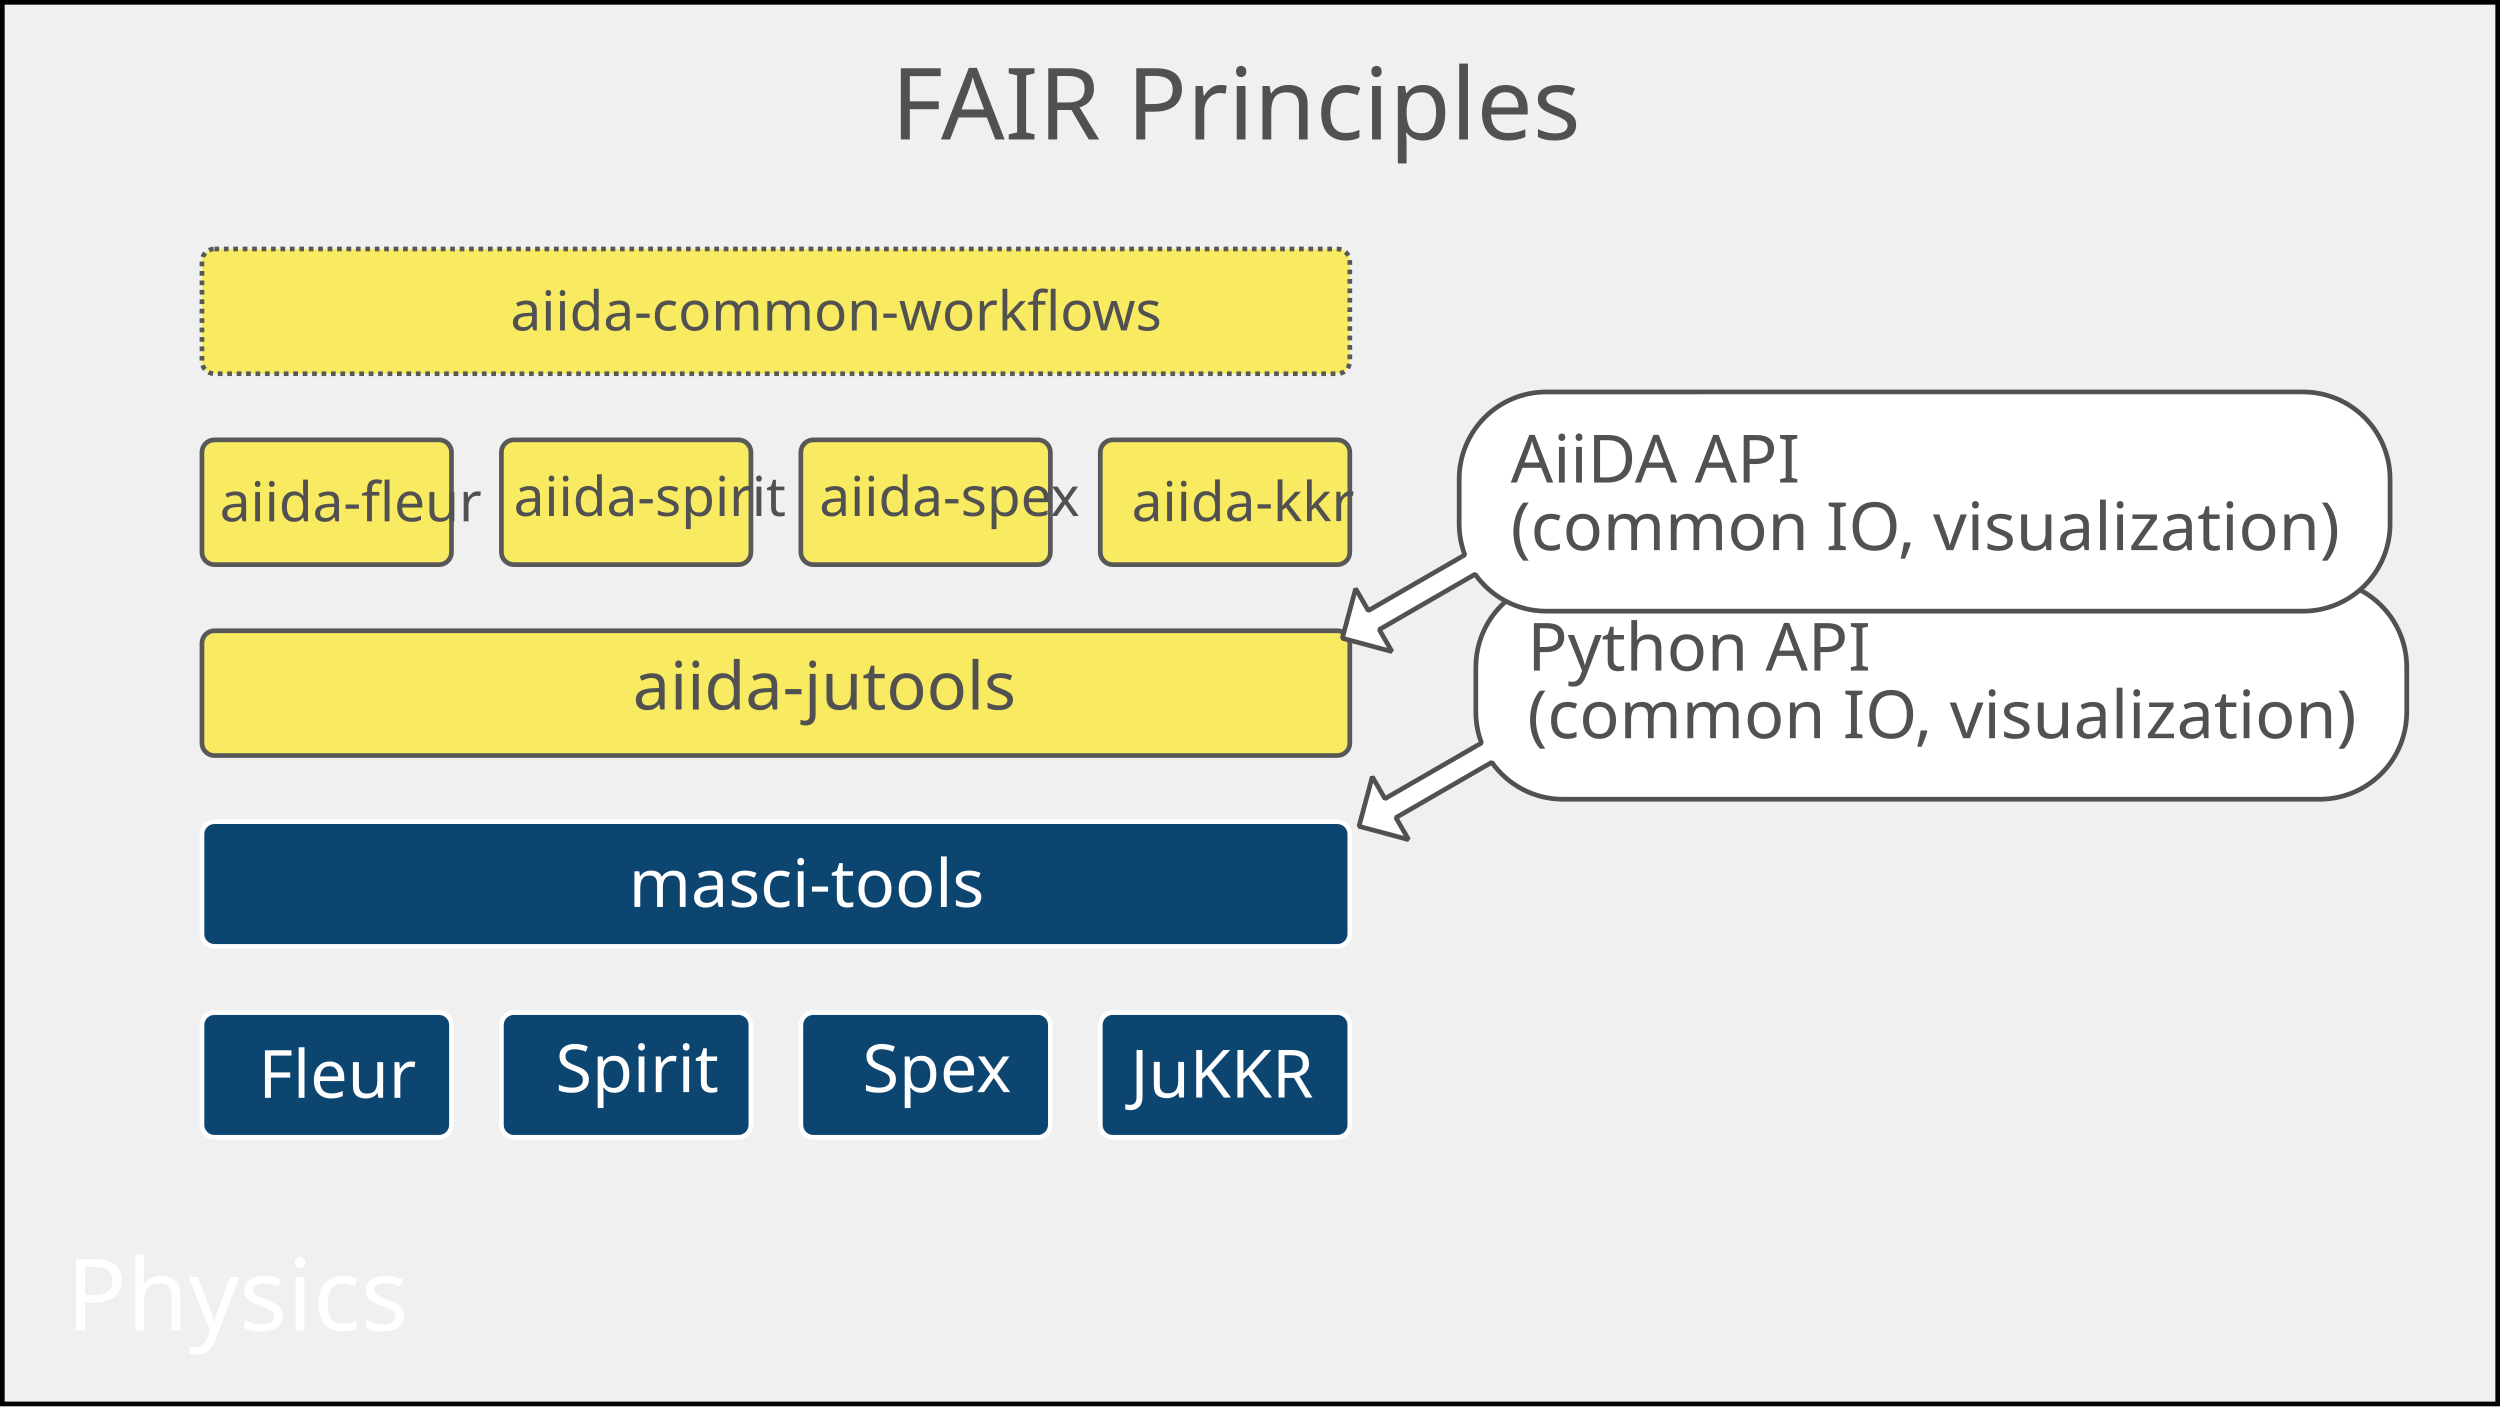
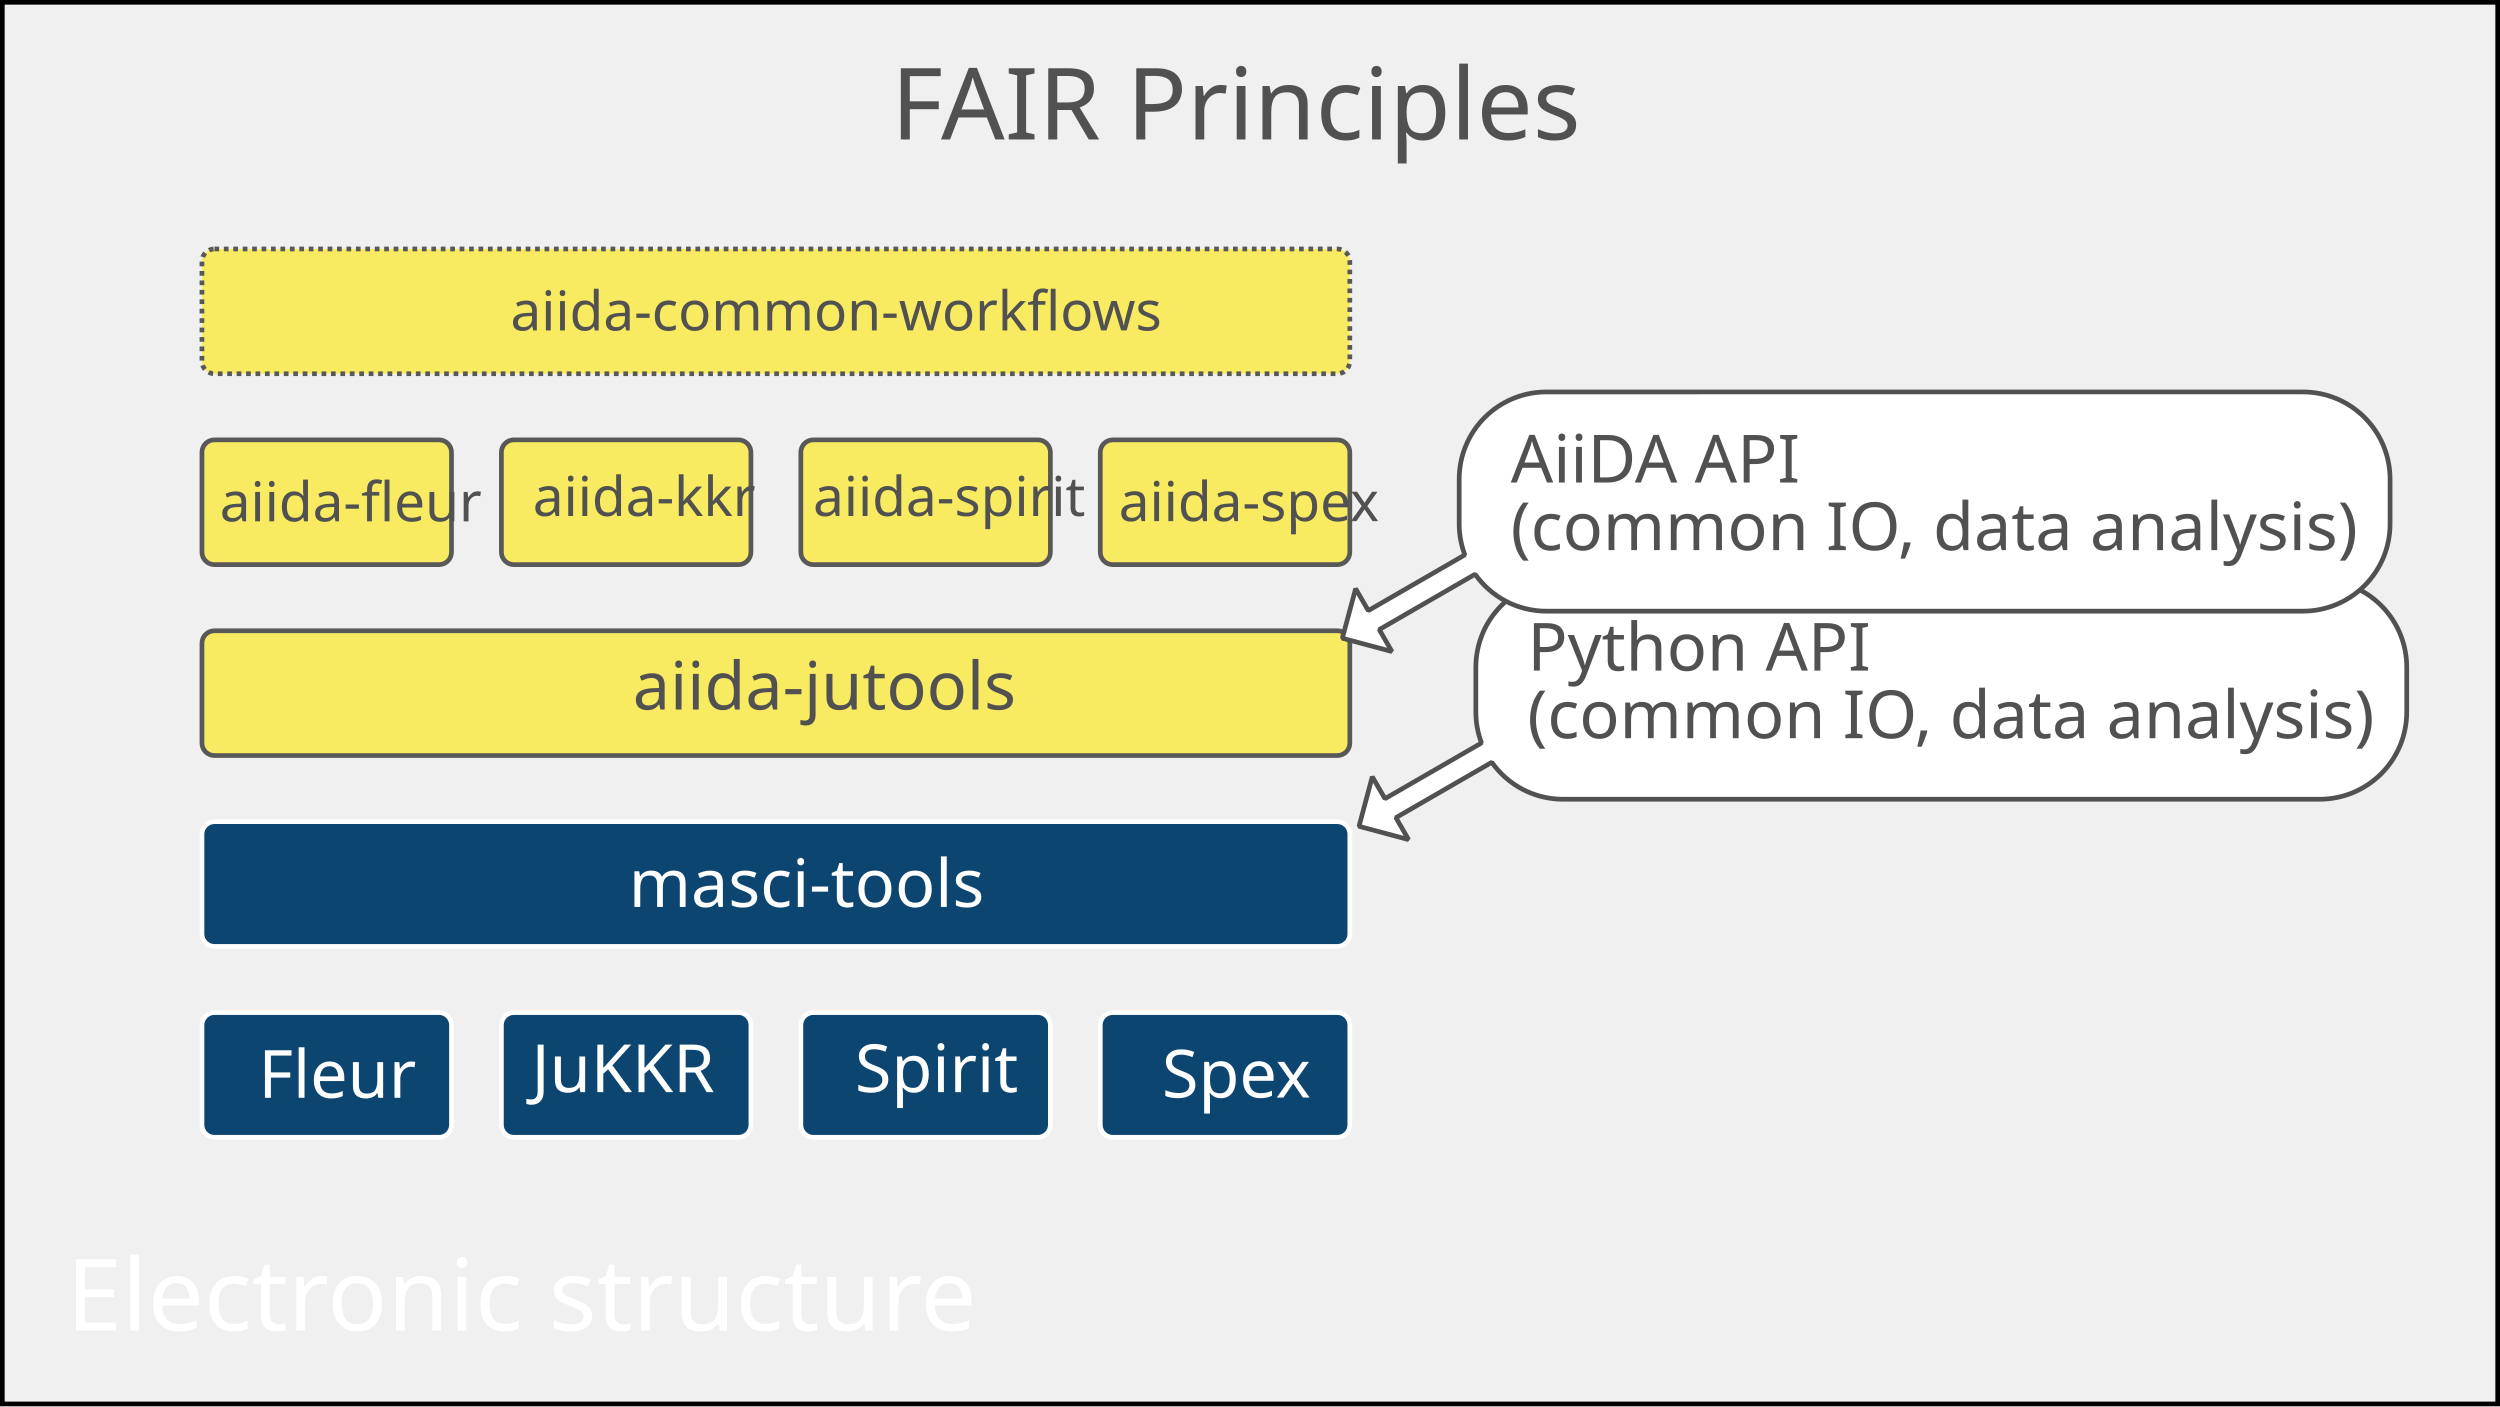
<svg xmlns="http://www.w3.org/2000/svg" xmlns:xlink="http://www.w3.org/1999/xlink" width="530.152mm" height="298.211mm" viewBox="0 0 530.152 298.211" version="1.1" id="svg1180">
  <defs id="defs1177">
    <marker style="overflow:visible;" id="Arrow2Lend" refX="0.0" refY="0.0" orient="auto">
      <path transform="scale(1.1) rotate(180) translate(1,0)" d="M 8.719,4.034 L -2.207,0.016 L 8.719,-4.002 C 6.973,-1.63 6.983,1.616 8.719,4.034 z " style="fill-rule:evenodd;fill:context-stroke;stroke-width:0.625;stroke-linejoin:round;" id="path16221" />
    </marker>
    <linearGradient id="linearGradient1898">
      <stop style="stop-color:#b9d25f;stop-opacity:0.615" offset="0" id="stop1894" />
      <stop style="stop-color:#b9d25f;stop-opacity:0.339" offset="0.483" id="stop2730" />
      <stop style="stop-color:#b9d25f;stop-opacity:0.063" offset="1" id="stop1896" />
    </linearGradient>
    <linearGradient id="linearGradient74751">
      <stop style="stop-color:#faeb5a;stop-opacity:1;" offset="0" id="stop74747" />
      <stop style="stop-color:#faeb5a;stop-opacity:1" offset="0.357" id="stop76157" />
      <stop style="stop-color:#eb5f73;stop-opacity:0.671" offset="1" id="stop74749" />
    </linearGradient>
    <linearGradient id="linearGradient45415">
      <stop style="stop-color:#515151;stop-opacity:1" offset="0" id="stop45409" />
      <stop style="stop-color:#515151;stop-opacity:0.996;" offset="0.513" id="stop72445" />
      <stop style="stop-color:#515151;stop-opacity:0.657" offset="0.708" id="stop45411" />
      <stop style="stop-color:#ffffff;stop-opacity:0;" offset="1" id="stop45413" />
    </linearGradient>
    <linearGradient id="linearGradient45215">
      <stop style="stop-color:#faeb5a;stop-opacity:1" offset="0" id="stop45209" />
      <stop style="stop-color:#faeb5a;stop-opacity:1" offset="0.383" id="stop73279" />
      <stop style="stop-color:#eb5f73;stop-opacity:0.647" offset="0.766" id="stop45211" />
      <stop style="stop-color:#eb5f73;stop-opacity:0.004" offset="1" id="stop45213" />
    </linearGradient>
    <linearGradient id="linearGradient42354">
      <stop style="stop-color:#ffffff;stop-opacity:1;" offset="0" id="stop42350" />
      <stop style="stop-color:#ffffff;stop-opacity:0.663" offset="0.9" id="stop42580" />
      <stop style="stop-color:#ffffff;stop-opacity:0;" offset="1" id="stop42352" />
    </linearGradient>
    <linearGradient id="linearGradient39357-2">
      <stop style="stop-color:#023d6b;stop-opacity:1;" offset="0" id="stop39353" />
      <stop style="stop-color:#eb5f73;stop-opacity:0.657" offset="0.7" id="stop41100" />
      <stop style="stop-color:#eb5f73;stop-opacity:0.004" offset="1" id="stop39355" />
    </linearGradient>
    <meshgradient id="meshgradient5472" gradientUnits="userSpaceOnUse" x="-74.083" y="10.583" gradientTransform="matrix(1.408451,0,0,1.306245,-17.36562,-19.11609)">
      <meshrow id="meshrow6854">
        <meshpatch id="meshpatch6856">
          <stop path="c 62.618,0  125.236,0  187.854,0" style="stop-color:#faeb5a;stop-opacity:1" id="stop6858" />
          <stop path="c 0,37.924  0,75.847  0,113.771" style="stop-color:#faeb5a;stop-opacity:1" id="stop6860" />
          <stop path="c -62.618,0  -125.236,0  -187.854,0" style="stop-color:#faeb5a;stop-opacity:1" id="stop6862" />
          <stop path="c 0,-37.924  0,-75.847  0,-113.771" style="stop-color:#adbde3;stop-opacity:1" id="stop6864" />
        </meshpatch>
        <meshpatch id="meshpatch6866">
          <stop path="c 62.618,0  125.236,0  187.854,0" id="stop6868" />
          <stop path="c 0,37.924  0,75.847  0,113.771" style="stop-color:#faeb5a;stop-opacity:1" id="stop6870" />
          <stop path="c -62.618,0  -125.236,0  -187.854,0" style="stop-color:#eb5f73;stop-opacity:1" id="stop6872" />
        </meshpatch>
      </meshrow>
      <meshrow id="meshrow6874">
        <meshpatch id="meshpatch6876">
          <stop path="c 0,37.924  0,75.847  0,113.771" id="stop6878" />
          <stop path="c -62.618,0  -125.236,0  -187.854,0" style="stop-color:#adbde3;stop-opacity:1" id="stop6880" />
          <stop path="c 0,-37.924  0,-75.847  0,-113.771" style="stop-color:#023d6b;stop-opacity:1" id="stop6882" />
        </meshpatch>
        <meshpatch id="meshpatch6884">
          <stop path="c 0,37.924  0,75.847  0,113.771" id="stop6886" />
          <stop path="c -62.618,0  -125.236,0  -187.854,0" style="stop-color:#eb5f73;stop-opacity:1" id="stop6888" />
        </meshpatch>
      </meshrow>
    </meshgradient>
    <linearGradient xlink:href="#linearGradient39357-2" id="linearGradient39359" x1="64.966" y1="164.042" x2="172.885" y2="164.042" gradientUnits="userSpaceOnUse" gradientTransform="matrix(1.258621,0,0,1,20.52803,20.2901)" />
    <linearGradient xlink:href="#linearGradient42354" id="linearGradient42356" x1="-79.875" y1="161.396" x2="238.125" y2="161.396" gradientUnits="userSpaceOnUse" gradientTransform="translate(0,20.29011)" />
    <linearGradient xlink:href="#linearGradient45215" id="linearGradient44129" gradientUnits="userSpaceOnUse" gradientTransform="matrix(1.258621,0,0,1,20.52801,-18.38416)" x1="64.966" y1="164.042" x2="172.885" y2="164.042" />
    <linearGradient xlink:href="#linearGradient45415" id="linearGradient44131" gradientUnits="userSpaceOnUse" x1="100.542" y1="161.396" x2="238.511" y2="161.396" gradientTransform="translate(-1.6618259e-5,-18.38416)" />
    <linearGradient xlink:href="#linearGradient74751" id="linearGradient74753" x1="132.292" y1="87.312" x2="206.375" y2="87.312" gradientUnits="userSpaceOnUse" gradientTransform="translate(0,13.41064)" />
    <linearGradient xlink:href="#linearGradient1898" id="linearGradient1900" x1="168.833" y1="124.354" x2="243.917" y2="124.354" gradientUnits="userSpaceOnUse" gradientTransform="matrix(3.779528,0,0,3.946114,461.8621,62.40698)" />
  </defs>
  <g id="layer1" style="display:inline" transform="translate(122.201,5.784331)">
    <rect style="opacity:1;fill:url(#meshgradient5472);fill-opacity:1;stroke:#000000;stroke-width:0.985;stroke-linejoin:miter;stroke-miterlimit:4;stroke-dasharray:none;stroke-dashoffset:0" id="rect5328" width="529.167" height="297.225" x="-121.708" y="-5.292" />
  </g>
  <g id="layer3" style="display:none">
    <path id="rect1194" style="display:inline;opacity:0.95;fill:url(#linearGradient1900);fill-opacity:1;stroke:#515151;stroke-width:3.78;stroke-linecap:round;stroke-linejoin:bevel;stroke-miterlimit:4;stroke-dasharray:none;stroke-opacity:0.67" d="m 1112.303,333.867 c -5.784,0 -10.441,4.655 -10.441,10.439 v 134.128 c 0,5.425 -3.502,9.341 -10.09,9.341 H 507.353 c -3.574,0 -6.851,2.033 -6.851,6.086 v 122.245 c 0,4.366 1.726,5.73 5.623,5.73 h 583.376 c 8.03,0 12.36,5.023 12.36,12.089 V 761.938 c 0,5.784 4.657,10.441 10.441,10.441 h 259.119 c 5.784,0 10.439,-4.657 10.439,-10.441 V 344.307 c 0,-5.784 -4.655,-10.439 -10.439,-10.439 z" transform="scale(0.2645833)" />
  </g>
  <g id="layer14" style="display:none">
    <path id="rect15806" style="display:inline;fill:#ffffff;fill-opacity:1;stroke:#515151;stroke-width:1;stroke-linecap:round;stroke-linejoin:bevel;stroke-miterlimit:4;stroke-dasharray:none;stroke-opacity:1" d="m 552.703,-75.901 c -10.26,0 -18.52,8.26 -18.52,18.52 v 9.451 c 0,3.906 1.199,7.52 3.248,10.501 l -10.507,10.507 -3.801,-3.801 v 10.887 5.16e-4 h 10.887 l -3.801,-3.801 10.32,-10.32 c 3.251,2.832 7.503,4.548 12.173,4.548 h 160.366 c 10.26,0 18.52,-8.26 18.52,-18.52 v -9.451 c 0,-10.26 -8.26,-18.52 -18.52,-18.52 z" />
    <rect style="display:inline;fill:#ffffff;fill-opacity:1;stroke:#515151;stroke-width:1;stroke-linecap:round;stroke-linejoin:bevel;stroke-miterlimit:4;stroke-dasharray:none;stroke-opacity:1" id="rect15806-9" width="197.406" height="46.491" x="548.766" y="4.654" ry="18.52" rx="18.52" />
    <path id="path16681" style="display:inline;fill:#ffffff;stroke:#515151;stroke-width:0.265px;stroke-linecap:butt;stroke-linejoin:miter;stroke-opacity:1" d="m 583.989,83.586 v 10.199 h -37.8 l 0.065,4.891 -0.065,4.891 h 37.8 v 10.198 l 15.09,-15.089 z" />
    <path style="display:inline;fill:#023d6b;stroke:none;stroke-width:0.265px;stroke-linecap:butt;stroke-linejoin:miter;stroke-opacity:1" d="m 542.48,53.605 h 35.905 v -5.376 l 7.698,7.698 h -43.603 z" id="path17240-9-2" />
    <path style="display:inline;fill:#023d6b;stroke:none;stroke-width:0.265px;stroke-linecap:butt;stroke-linejoin:miter;stroke-opacity:1" d="m 542.48,58.25 h 35.905 v 5.376 l 7.698,-7.698 h -43.603 z" id="path17645-1-7" />
    <path id="path17240-9-2-6" style="display:inline;fill:#ebebeb;stroke:#515151;stroke-width:0.265px;stroke-linecap:butt;stroke-linejoin:miter;stroke-opacity:1" d="m 579.028,66.637 v 5.376 H 543.124 l 5.3e-4,2.322 -5.3e-4,2.322 h 35.905 v 5.376 l 7.699,-7.698 z" />
    <text xml:space="preserve" style="font-style:normal;font-variant:normal;font-weight:normal;font-stretch:normal;font-size:14.111px;line-height:1;font-family:'Open Sans';-inkscape-font-specification:'Open Sans';letter-spacing:0px;word-spacing:0px;display:inline;fill:#515151;fill-opacity:1;stroke:none;stroke-width:0.265" x="556.954" y="-52.452" id="text24929-8">
      <tspan style="font-style:normal;font-variant:normal;font-weight:normal;font-stretch:normal;font-size:14.111px;font-family:CMSSBX10;-inkscape-font-specification:CMSSBX10;fill:#515151;stroke-width:0.265" x="556.954" y="-52.452" id="tspan24927-7">Thesis</tspan>
      <tspan style="font-style:normal;font-variant:normal;font-weight:normal;font-stretch:normal;font-size:14.111px;font-family:CMSSBX10;-inkscape-font-specification:CMSSBX10;fill:#515151;stroke-width:0.265" x="556.954" y="-38.123" id="tspan25429-9">contribution</tspan>
    </text>
  </g>
  <g id="layer4" style="display:inline">
    <rect style="display:inline;opacity:0.95;fill:#023d6b;fill-opacity:1;stroke:#ffffff;stroke-width:1;stroke-miterlimit:4;stroke-dasharray:none" id="rect15139-5-1" width="52.917" height="26.458" x="111.125" y="208.938" ry="2.646" transform="translate(122.201,5.784331)" />
-     <text xml:space="preserve" style="font-style:normal;font-variant:normal;font-weight:normal;font-stretch:normal;font-size:14.111px;line-height:1;font-family:'Open Sans';-inkscape-font-specification:'Open Sans';letter-spacing:0px;word-spacing:0px;display:inline;fill:#ffffff;fill-opacity:1;stroke:none;stroke-width:0.265" x="117.519" y="226.956" id="text17635-6-2" transform="translate(122.201,5.784331)">
-       <tspan id="tspan17633-2-7" style="font-style:normal;font-variant:normal;font-weight:normal;font-stretch:normal;font-size:14.111px;font-family:CMSS17;-inkscape-font-specification:CMSS17;fill:#ffffff;stroke-width:0.265" x="117.519" y="226.956">JuKKR</tspan>
+     <text xml:space="preserve" style="font-style:normal;font-variant:normal;font-weight:normal;font-stretch:normal;font-size:14.111px;line-height:1;font-family:'Open Sans';-inkscape-font-specification:'Open Sans';letter-spacing:0px;word-spacing:0px;display:inline;fill:#ffffff;fill-opacity:1;stroke:none;stroke-width:0.265" x="246.407" y="232.74" id="text17635-6-2">
+       <tspan id="tspan17633-2-7" style="font-style:normal;font-variant:normal;font-weight:normal;font-stretch:normal;font-size:14.111px;font-family:CMSS17;-inkscape-font-specification:CMSS17;fill:#ffffff;stroke-width:0.265" x="246.407" y="232.74">Spex</tspan>
    </text>
    <rect style="display:inline;opacity:0.95;fill:#023d6b;fill-opacity:1;stroke:#ffffff;stroke-width:1;stroke-miterlimit:4;stroke-dasharray:none" id="rect15139-5-1-2" width="52.917" height="26.458" x="47.625" y="208.938" ry="2.646" transform="translate(122.201,5.784331)" />
-     <text xml:space="preserve" style="font-style:normal;font-variant:normal;font-weight:normal;font-stretch:normal;font-size:14.111px;line-height:1;font-family:'Open Sans';-inkscape-font-specification:'Open Sans';letter-spacing:0px;word-spacing:0px;display:inline;fill:#ffffff;fill-opacity:1;stroke:none;stroke-width:0.265" x="60.706" y="225.809" id="text17635-6-2-6" transform="translate(122.201,5.784331)">
-       <tspan id="tspan17633-2-7-1" style="font-style:normal;font-variant:normal;font-weight:normal;font-stretch:normal;font-size:14.111px;font-family:CMSS17;-inkscape-font-specification:CMSS17;fill:#ffffff;stroke-width:0.265" x="60.706" y="225.809">Spex</tspan>
+     <text xml:space="preserve" style="font-style:normal;font-variant:normal;font-weight:normal;font-stretch:normal;font-size:14.111px;line-height:1;font-family:'Open Sans';-inkscape-font-specification:'Open Sans';letter-spacing:0px;word-spacing:0px;display:inline;fill:#ffffff;fill-opacity:1;stroke:none;stroke-width:0.265" x="181.298" y="231.593" id="text17635-6-2-6">
+       <tspan id="tspan17633-2-7-1" style="font-style:normal;font-variant:normal;font-weight:normal;font-stretch:normal;font-size:14.111px;font-family:CMSS17;-inkscape-font-specification:CMSS17;fill:#ffffff;stroke-width:0.265" x="181.298" y="231.593">Spirit</tspan>
    </text>
    <rect style="display:inline;opacity:0.95;fill:#023d6b;fill-opacity:1;stroke:#ffffff;stroke-width:1;stroke-miterlimit:4;stroke-dasharray:none" id="rect15139-5-1-2-6" width="52.917" height="26.458" x="-15.875" y="208.938" ry="2.646" transform="translate(122.201,5.784331)" />
-     <text xml:space="preserve" style="font-style:normal;font-variant:normal;font-weight:normal;font-stretch:normal;font-size:14.111px;line-height:1;font-family:'Open Sans';-inkscape-font-specification:'Open Sans';letter-spacing:0px;word-spacing:0px;display:inline;fill:#ffffff;fill-opacity:1;stroke:none;stroke-width:0.265" x="-4.403" y="225.809" id="text17635-6-2-6-7" transform="translate(122.201,5.784331)">
-       <tspan id="tspan17633-2-7-1-5" style="font-style:normal;font-variant:normal;font-weight:normal;font-stretch:normal;font-size:14.111px;font-family:CMSS17;-inkscape-font-specification:CMSS17;fill:#ffffff;stroke-width:0.265" x="-4.403" y="225.809">Spirit</tspan>
+     <text xml:space="preserve" style="font-style:normal;font-variant:normal;font-weight:normal;font-stretch:normal;font-size:14.111px;line-height:1;font-family:'Open Sans';-inkscape-font-specification:'Open Sans';letter-spacing:0px;word-spacing:0px;display:inline;fill:#ffffff;fill-opacity:1;stroke:none;stroke-width:0.265" x="112.72" y="231.593" id="text17635-6-2-6-7">
+       <tspan id="tspan17633-2-7-1-5" style="font-style:normal;font-variant:normal;font-weight:normal;font-stretch:normal;font-size:14.111px;font-family:CMSS17;-inkscape-font-specification:CMSS17;fill:#ffffff;stroke-width:0.265" x="112.72" y="231.593">JuKKR</tspan>
    </text>
    <rect style="display:inline;opacity:0.95;fill:#023d6b;fill-opacity:1;stroke:#ffffff;stroke-width:1;stroke-miterlimit:4;stroke-dasharray:none" id="rect15139-5-1-2-62" width="52.917" height="26.458" x="-79.375" y="208.938" ry="2.646" transform="translate(122.201,5.784331)" />
    <text xml:space="preserve" style="font-style:normal;font-variant:normal;font-weight:normal;font-stretch:normal;font-size:14.111px;line-height:1;font-family:'Open Sans';-inkscape-font-specification:'Open Sans';letter-spacing:0px;word-spacing:0px;display:inline;fill:#ffffff;fill-opacity:1;stroke:none;stroke-width:0.265" x="-67.39" y="227.015" id="text17635-6-2-6-9" transform="translate(122.201,5.784331)">
      <tspan id="tspan17633-2-7-1-1" style="font-style:normal;font-variant:normal;font-weight:normal;font-stretch:normal;font-size:14.111px;font-family:CMSS17;-inkscape-font-specification:CMSS17;fill:#ffffff;stroke-width:0.265" x="-67.39" y="227.015">Fleur</tspan>
    </text>
    <text xml:space="preserve" style="font-style:normal;font-variant:normal;font-weight:normal;font-stretch:normal;font-size:21.167px;line-height:1;font-family:'Open Sans';-inkscape-font-specification:'Open Sans';letter-spacing:0px;word-spacing:0px;display:inline;fill:#000000;fill-opacity:1;stroke:none;stroke-width:0.265" x="-108.133" y="276.359" id="text26421" transform="translate(122.201,5.784331)">
-       <tspan id="tspan26419" style="font-style:normal;font-variant:normal;font-weight:normal;font-stretch:normal;font-size:21.167px;font-family:CMSSBX10;-inkscape-font-specification:CMSSBX10;fill:#ffffff;stroke-width:0.265" x="-108.133" y="276.359">Physics</tspan>
+       <tspan id="tspan26419" style="font-style:normal;font-variant:normal;font-weight:normal;font-stretch:normal;font-size:21.167px;font-family:CMSSBX10;-inkscape-font-specification:CMSSBX10;fill:#ffffff;stroke-width:0.265" x="-108.133" y="276.359">Electronic structure</tspan>
    </text>
  </g>
  <g id="layer8" style="display:inline">
    <rect style="display:inline;opacity:0.95;fill:#023d6b;fill-opacity:1;stroke:#ffffff;stroke-width:1;stroke-miterlimit:4;stroke-dasharray:none;stroke-opacity:1" id="rect3328" width="243.42" height="26.458" x="42.826" y="174.241" ry="2.646" />
    <text xml:space="preserve" style="font-style:normal;font-variant:normal;font-weight:normal;font-stretch:normal;font-size:14.111px;line-height:1;font-family:'Open Sans';-inkscape-font-specification:'Open Sans';letter-spacing:0px;word-spacing:0px;display:inline;fill:#ffffff;fill-opacity:1;stroke:none;stroke-width:0.265" x="133.336" y="192.318" id="text3332">
      <tspan id="tspan3330" style="font-style:normal;font-variant:normal;font-weight:normal;font-stretch:normal;font-size:14.111px;font-family:CMSS17;-inkscape-font-specification:CMSS17;fill:#ffffff;stroke-width:0.265" x="133.336" y="192.318">masci-tools</tspan>
    </text>
  </g>
  <g id="layer13" style="display:inline">
    <g id="g20401" transform="translate(21.14528,-12.62863)">
      <path id="rect15806-9-3" style="display:inline;fill:#ffffff;fill-opacity:1;stroke:#515151;stroke-width:3.78;stroke-linecap:round;stroke-linejoin:bevel;stroke-miterlimit:4;stroke-dasharray:none;stroke-opacity:1" d="m 1172.953,512.613 c -38.778,0 -69.996,31.218 -69.996,69.996 v 35.719 c 0,8.773 1.612,17.152 4.533,24.877 l -77.373,44.672 -10.16,-17.598 -10.65,39.746 39.748,10.65 -10.16,-17.598 76.838,-44.363 c 12.65,17.93 33.514,29.611 57.221,29.611 h 606.109 c 38.778,0 69.996,-31.22 69.996,-69.998 v -35.719 c 0,-38.778 -31.218,-69.996 -69.996,-69.996 z" transform="scale(0.2645833)" />
      <text xml:space="preserve" style="font-style:normal;font-variant:normal;font-weight:normal;font-stretch:normal;font-size:14.111px;line-height:1;font-family:'Open Sans';-inkscape-font-specification:'Open Sans';letter-spacing:0px;word-spacing:0px;display:inline;fill:#515151;fill-opacity:1;stroke:none;stroke-width:0.265" x="302.756" y="154.841" id="text17635-6-2-6-9-9-9-3">
        <tspan id="tspan17633-2-7-1-1-2-3-6" style="font-style:normal;font-variant:normal;font-weight:normal;font-stretch:normal;font-size:14.111px;font-family:CMSSBX10;-inkscape-font-specification:CMSSBX10;fill:#515151;stroke-width:0.265" x="302.756" y="154.841">Python API</tspan>
-         <tspan style="font-style:normal;font-variant:normal;font-weight:normal;font-stretch:normal;font-size:14.111px;font-family:CMSSBX10;-inkscape-font-specification:CMSSBX10;fill:#515151;stroke-width:0.265" x="302.756" y="169.17" id="tspan10934">(common IO, visualization)</tspan>
+         <tspan style="font-style:normal;font-variant:normal;font-weight:normal;font-stretch:normal;font-size:14.111px;font-family:CMSSBX10;-inkscape-font-specification:CMSSBX10;fill:#515151;stroke-width:0.265" x="302.756" y="169.17" id="tspan10934">(common IO, data analysis)</tspan>
      </text>
    </g>
  </g>
  <g id="layer9" style="display:none">
    <g id="g3326">
      <rect style="display:inline;opacity:0.95;fill:url(#linearGradient39359);fill-opacity:1;stroke:url(#linearGradient42356);stroke-width:1;stroke-miterlimit:4;stroke-dasharray:none;stroke-opacity:1" id="rect15139-5-1-2-62-5" width="386.292" height="26.458" x="-79.375" y="168.457" ry="2.646" transform="translate(122.201,5.784331)" />
      <text xml:space="preserve" style="font-style:normal;font-variant:normal;font-weight:normal;font-stretch:normal;font-size:14.111px;line-height:1;font-family:'Open Sans';-inkscape-font-specification:'Open Sans';letter-spacing:0px;word-spacing:0px;display:inline;fill:#ffffff;fill-opacity:1;stroke:none;stroke-width:0.265" x="11.135" y="186.533" id="text17635-6-2-6-9-9" transform="translate(122.201,5.784331)">
        <tspan id="tspan17633-2-7-1-1-2" style="font-style:normal;font-variant:normal;font-weight:normal;font-stretch:normal;font-size:14.111px;font-family:CMSS17;-inkscape-font-specification:CMSS17;fill:#ffffff;stroke-width:0.265" x="11.135" y="186.533">masci-tools</tspan>
      </text>
    </g>
  </g>
  <g id="layer5" style="display:none">
    <g id="g933" transform="translate(249.1481,29.51414)" style="display:inline">
      <rect style="opacity:0.95;fill:#eb5f73;fill-opacity:1;stroke:#515151;stroke-width:1;stroke-miterlimit:4;stroke-dasharray:1, 1;stroke-dashoffset:0;paint-order:normal" id="rect15139-5-1-7" width="68.792" height="26.458" x="174.625" y="185.208" ry="2.646" rx="2.646" />
      <text xml:space="preserve" style="font-style:normal;font-variant:normal;font-weight:normal;font-stretch:normal;font-size:14.111px;line-height:1;font-family:'Open Sans';-inkscape-font-specification:'Open Sans';letter-spacing:0px;word-spacing:0px;fill:#515151;fill-opacity:1;stroke:none;stroke-width:0.265" x="178.283" y="203.34" id="text17635-6-2-0">
        <tspan id="tspan17633-2-7-9" style="font-style:normal;font-variant:normal;font-weight:normal;font-stretch:normal;font-size:14.111px;font-family:CMSS17;-inkscape-font-specification:CMSS17;fill:#515151;stroke-width:0.265" x="178.283" y="203.34">Scikit-learn</tspan>
      </text>
    </g>
    <g id="g938" transform="translate(106.2731,29.51414)" style="display:inline">
      <rect style="opacity:0.95;fill:#eb5f73;fill-opacity:1;stroke:#515151;stroke-width:1;stroke-miterlimit:4;stroke-dasharray:1, 1;stroke-dashoffset:0" id="rect15139-5-1-7-6" width="52.917" height="26.458" x="254" y="185.208" ry="2.646" rx="2.646" />
      <text xml:space="preserve" style="font-style:normal;font-variant:normal;font-weight:normal;font-stretch:normal;font-size:14.111px;line-height:1;font-family:'Open Sans';-inkscape-font-specification:'Open Sans';letter-spacing:0px;word-spacing:0px;fill:#515151;fill-opacity:1;stroke:none;stroke-width:0.265" x="258.43" y="203.34" id="text17635-6-2-0-1">
        <tspan id="tspan17633-2-7-9-8" style="font-style:normal;font-variant:normal;font-weight:normal;font-stretch:normal;font-size:14.111px;font-family:CMSS17;-inkscape-font-specification:CMSS17;fill:#515151;stroke-width:0.265" x="258.43" y="203.34">DScribe</tspan>
      </text>
    </g>
    <g id="g23865" transform="translate(63.44706)">
      <rect style="display:inline;opacity:0.95;fill:#eb5f73;fill-opacity:1;stroke:#515151;stroke-width:1;stroke-miterlimit:4;stroke-dasharray:1, 1;stroke-dashoffset:0" id="rect15139-5-1-7-6-2" width="52.84" height="26.458" x="233.404" y="214.722" ry="2.646" rx="2.646" />
      <text xml:space="preserve" style="font-style:normal;font-variant:normal;font-weight:normal;font-stretch:normal;font-size:14.111px;line-height:1;font-family:'Open Sans';-inkscape-font-specification:'Open Sans';letter-spacing:0px;word-spacing:0px;display:inline;fill:#515151;fill-opacity:1;stroke:none;stroke-width:0.265" x="239.426" y="233.008" id="text17635-6-2-0-1-2">
        <tspan id="tspan17633-2-7-9-8-0" style="font-style:normal;font-variant:normal;font-weight:normal;font-stretch:normal;font-size:14.111px;font-family:CMSS17;-inkscape-font-specification:CMSS17;fill:#515151;stroke-width:0.265" x="239.426" y="233.008">Pandas</tspan>
      </text>
    </g>
    <text xml:space="preserve" style="font-style:normal;font-variant:normal;font-weight:normal;font-stretch:normal;font-size:21.167px;line-height:1;font-family:'Open Sans';-inkscape-font-specification:'Open Sans';letter-spacing:0px;word-spacing:0px;display:inline;fill:#000000;fill-opacity:1;stroke:none;stroke-width:0.265" x="219.455" y="276.359" id="text26421-3" transform="translate(122.201,5.784331)">
      <tspan style="font-style:normal;font-variant:normal;font-weight:normal;font-stretch:normal;font-size:21.167px;font-family:CMSSBX10;-inkscape-font-specification:CMSSBX10;fill:#ffffff;stroke-width:0.265" x="219.455" y="276.359" id="tspan33380">Machine Learning</tspan>
    </text>
  </g>
  <g id="layer6" style="display:inline">
    <g id="g2537" transform="translate(122.201,-2.901709)" style="display:inline">
      <rect style="display:inline;opacity:0.95;fill:#faeb5a;fill-opacity:1;stroke:#515151;stroke-width:1;stroke-miterlimit:4;stroke-dasharray:1, 1;stroke-dashoffset:0" id="rect15139-5-1-2-62-2-84" width="243.417" height="26.458" x="-79.375" y="55.699" ry="2.646" />
      <text xml:space="preserve" style="font-style:normal;font-variant:normal;font-weight:normal;font-stretch:normal;font-size:11.642px;line-height:1;font-family:'Open Sans';-inkscape-font-specification:'Open Sans';letter-spacing:0px;word-spacing:0px;display:inline;fill:#ffffff;fill-opacity:1;stroke:#515151;stroke-width:0.265" x="-13.958" y="72.975" id="text17635-6-2-6-9-0-31">
        <tspan id="tspan17633-2-7-1-1-6-4" style="font-style:normal;font-variant:normal;font-weight:normal;font-stretch:normal;font-size:11.642px;font-family:CMSS17;-inkscape-font-specification:CMSS17;fill:#515151;stroke:none;stroke-width:0.265" x="-13.958" y="72.975">aiida-common-workflows</tspan>
      </text>
    </g>
    <rect style="display:inline;opacity:0.95;fill:#faeb5a;fill-opacity:1;stroke:#515151;stroke-width:1;stroke-miterlimit:4;stroke-dasharray:none" id="rect15139-5-1-2-62-2" width="52.917" height="26.458" x="-79.375" y="87.494" ry="2.646" transform="translate(122.201,5.784331)" />
    <text xml:space="preserve" style="font-style:normal;font-variant:normal;font-weight:normal;font-stretch:normal;font-size:11.642px;line-height:1;font-family:'Open Sans';-inkscape-font-specification:'Open Sans';letter-spacing:0px;word-spacing:0px;display:inline;fill:#ffffff;fill-opacity:1;stroke:#515151;stroke-width:0.265" x="-75.606" y="104.77" id="text17635-6-2-6-9-0" transform="translate(122.201,5.784331)">
      <tspan id="tspan17633-2-7-1-1-6" style="font-style:normal;font-variant:normal;font-weight:normal;font-stretch:normal;font-size:11.642px;font-family:CMSS17;-inkscape-font-specification:CMSS17;fill:#515151;stroke:none;stroke-width:0.265" x="-75.606" y="104.77">aiida-fleur</tspan>
    </text>
    <rect style="display:inline;opacity:0.95;fill:#faeb5a;fill-opacity:1;stroke:#515151;stroke-width:1;stroke-miterlimit:4;stroke-dasharray:none" id="rect15139-5-1-2-62-2-5" width="52.917" height="26.458" x="-15.875" y="87.494" ry="2.646" transform="translate(122.201,5.784331)" />
-     <text xml:space="preserve" style="font-style:normal;font-variant:normal;font-weight:normal;font-stretch:normal;font-size:11.642px;line-height:1;font-family:'Open Sans';-inkscape-font-specification:'Open Sans';letter-spacing:0px;word-spacing:0px;display:inline;fill:#ffffff;fill-opacity:1;stroke:#515151;stroke-width:0.265" x="-13.285" y="103.634" id="text17635-6-2-6-9-0-4" transform="translate(122.201,5.784331)">
-       <tspan id="tspan17633-2-7-1-1-6-7" style="font-style:normal;font-variant:normal;font-weight:normal;font-stretch:normal;font-size:11.642px;font-family:CMSS17;-inkscape-font-specification:CMSS17;fill:#515151;stroke:none;stroke-width:0.265" x="-13.285" y="103.634">aiida-spirit</tspan>
+     <text xml:space="preserve" style="font-style:normal;font-variant:normal;font-weight:normal;font-stretch:normal;font-size:11.642px;line-height:1;font-family:'Open Sans';-inkscape-font-specification:'Open Sans';letter-spacing:0px;word-spacing:0px;display:inline;fill:#ffffff;fill-opacity:1;stroke:#515151;stroke-width:0.265" x="112.983" y="109.418" id="text17635-6-2-6-9-0-4">
+       <tspan id="tspan17633-2-7-1-1-6-7" style="font-style:normal;font-variant:normal;font-weight:normal;font-stretch:normal;font-size:11.642px;font-family:CMSS17;-inkscape-font-specification:CMSS17;fill:#515151;stroke:none;stroke-width:0.265" x="112.983" y="109.418">aiida-kkr</tspan>
    </text>
    <rect style="display:inline;opacity:0.95;fill:#faeb5a;fill-opacity:1;stroke:#515151;stroke-width:1;stroke-miterlimit:4;stroke-dasharray:none" id="rect15139-5-1-2-62-2-4" width="52.917" height="26.458" x="47.625" y="87.494" ry="2.646" transform="translate(122.201,5.784331)" />
-     <text xml:space="preserve" style="font-style:normal;font-variant:normal;font-weight:normal;font-stretch:normal;font-size:11.642px;line-height:1;font-family:'Open Sans';-inkscape-font-specification:'Open Sans';letter-spacing:0px;word-spacing:0px;display:inline;fill:#ffffff;fill-opacity:1;stroke:#515151;stroke-width:0.265" x="51.542" y="103.634" id="text17635-6-2-6-9-0-3" transform="translate(122.201,5.784331)">
-       <tspan id="tspan17633-2-7-1-1-6-0" style="font-style:normal;font-variant:normal;font-weight:normal;font-stretch:normal;font-size:11.642px;font-family:CMSS17;-inkscape-font-specification:CMSS17;fill:#515151;stroke:none;stroke-width:0.265" x="51.542" y="103.634">aiida-spex</tspan>
+     <text xml:space="preserve" style="font-style:normal;font-variant:normal;font-weight:normal;font-stretch:normal;font-size:11.642px;line-height:1;font-family:'Open Sans';-inkscape-font-specification:'Open Sans';letter-spacing:0px;word-spacing:0px;display:inline;fill:#ffffff;fill-opacity:1;stroke:#515151;stroke-width:0.265" x="172.415" y="109.418" id="text17635-6-2-6-9-0-3">
+       <tspan id="tspan17633-2-7-1-1-6-0" style="font-style:normal;font-variant:normal;font-weight:normal;font-stretch:normal;font-size:11.642px;font-family:CMSS17;-inkscape-font-specification:CMSS17;fill:#515151;stroke:none;stroke-width:0.265" x="172.415" y="109.418">aiida-spirit</tspan>
    </text>
    <rect style="display:inline;opacity:0.95;fill:#faeb5a;fill-opacity:1;stroke:#515151;stroke-width:1;stroke-miterlimit:4;stroke-dasharray:none" id="rect15139-5-1-2-62-2-8" width="52.917" height="26.458" x="111.125" y="87.494" ry="2.646" transform="translate(122.201,5.784331)" />
-     <text xml:space="preserve" style="font-style:normal;font-variant:normal;font-weight:normal;font-stretch:normal;font-size:11.642px;line-height:1;font-family:'Open Sans';-inkscape-font-specification:'Open Sans';letter-spacing:0px;word-spacing:0px;display:inline;fill:#ffffff;fill-opacity:1;stroke:#515151;stroke-width:0.265" x="117.782" y="104.722" id="text17635-6-2-6-9-0-6" transform="translate(122.201,5.784331)">
-       <tspan id="tspan17633-2-7-1-1-6-8" style="font-style:normal;font-variant:normal;font-weight:normal;font-stretch:normal;font-size:11.642px;font-family:CMSS17;-inkscape-font-specification:CMSS17;fill:#515151;stroke:none;stroke-width:0.265" x="117.782" y="104.722">aiida-kkr</tspan>
+     <text xml:space="preserve" style="font-style:normal;font-variant:normal;font-weight:normal;font-stretch:normal;font-size:11.642px;line-height:1;font-family:'Open Sans';-inkscape-font-specification:'Open Sans';letter-spacing:0px;word-spacing:0px;display:inline;fill:#ffffff;fill-opacity:1;stroke:#515151;stroke-width:0.265" x="237.243" y="110.506" id="text17635-6-2-6-9-0-6">
+       <tspan id="tspan17633-2-7-1-1-6-8" style="font-style:normal;font-variant:normal;font-weight:normal;font-stretch:normal;font-size:11.642px;font-family:CMSS17;-inkscape-font-specification:CMSS17;fill:#515151;stroke:none;stroke-width:0.265" x="237.243" y="110.506">aiida-spex</tspan>
    </text>
    <text xml:space="preserve" style="font-style:normal;font-variant:normal;font-weight:normal;font-stretch:normal;font-size:21.167px;line-height:1;font-family:'Open Sans';-inkscape-font-specification:'Open Sans';letter-spacing:0px;word-spacing:0px;display:inline;fill:#515151;fill-opacity:1;stroke:none;stroke-width:0.265" x="66.781" y="23.797" id="text26421-3-9" transform="translate(122.201,5.784331)">
      <tspan style="font-style:normal;font-variant:normal;font-weight:normal;font-stretch:normal;font-size:21.167px;font-family:CMSSBX10;-inkscape-font-specification:CMSSBX10;fill:#515151;stroke-width:0.265" x="66.781" y="23.797" id="tspan33380-2">FAIR Principles</tspan>
    </text>
  </g>
  <g id="layer10" style="display:inline">
    <rect style="display:inline;opacity:0.95;fill:#faeb5a;fill-opacity:1;stroke:#515151;stroke-width:1;stroke-miterlimit:4;stroke-dasharray:none;stroke-opacity:1" id="rect965" width="243.419" height="26.458" x="42.826" y="133.76" ry="2.646" />
    <text xml:space="preserve" style="font-style:normal;font-variant:normal;font-weight:normal;font-stretch:normal;font-size:14.111px;line-height:1;font-family:'Open Sans';-inkscape-font-specification:'Open Sans';letter-spacing:0px;word-spacing:0px;display:inline;fill:#515151;fill-opacity:1;stroke:none;stroke-width:0.265" x="134.181" y="150.458" id="text969">
      <tspan id="tspan967" style="font-style:normal;font-variant:normal;font-weight:normal;font-stretch:normal;font-size:14.111px;font-family:CMSS17;-inkscape-font-specification:CMSS17;fill:#515151;stroke-width:0.265" x="134.181" y="150.458">aiida-jutools</tspan>
    </text>
  </g>
  <g id="g20420" style="display:inline">
    <g id="g20418" transform="translate(17.61167,-52.51369)">
      <path id="path20410" style="display:inline;fill:#ffffff;fill-opacity:1;stroke:#515151;stroke-width:3.78;stroke-linecap:round;stroke-linejoin:bevel;stroke-miterlimit:4;stroke-dasharray:none;stroke-opacity:1" d="m 1172.953,512.613 c -38.778,0 -69.996,31.218 -69.996,69.996 v 35.719 c 0,8.773 1.612,17.152 4.533,24.877 l -77.373,44.672 -10.16,-17.598 -10.65,39.746 39.748,10.65 -10.16,-17.598 76.838,-44.363 c 12.65,17.93 33.514,29.611 57.221,29.611 h 606.109 c 38.778,0 69.996,-31.22 69.996,-69.998 v -35.719 c 0,-38.778 -31.218,-69.996 -69.996,-69.996 z" transform="scale(0.2645833)" />
      <text xml:space="preserve" style="font-style:normal;font-variant:normal;font-weight:normal;font-stretch:normal;font-size:14.111px;line-height:1;font-family:'Open Sans';-inkscape-font-specification:'Open Sans';letter-spacing:0px;word-spacing:0px;display:inline;fill:#515151;fill-opacity:1;stroke:none;stroke-width:0.265" x="302.756" y="154.841" id="text20416">
        <tspan id="tspan20412" style="font-style:normal;font-variant:normal;font-weight:normal;font-stretch:normal;font-size:14.111px;font-family:CMSSBX10;-inkscape-font-specification:CMSSBX10;fill:#515151;stroke-width:0.265" x="302.756" y="154.841">AiiDA API</tspan>
-         <tspan style="font-style:normal;font-variant:normal;font-weight:normal;font-stretch:normal;font-size:14.111px;font-family:CMSSBX10;-inkscape-font-specification:CMSSBX10;fill:#515151;stroke-width:0.265" x="302.756" y="169.17" id="tspan20414">(common IO, visualization)</tspan>
+         <tspan style="font-style:normal;font-variant:normal;font-weight:normal;font-stretch:normal;font-size:14.111px;font-family:CMSSBX10;-inkscape-font-specification:CMSSBX10;fill:#515151;stroke-width:0.265" x="302.756" y="169.17" id="tspan20414">(common IO, data analysis)</tspan>
      </text>
    </g>
  </g>
  <g id="layer11" style="display:none">
    <g id="g956" style="display:inline">
      <g id="g2515" transform="translate(122.201,3.97717)" style="display:inline">
        <rect style="display:inline;opacity:0.95;fill:url(#linearGradient44129);fill-opacity:1;stroke:url(#linearGradient44131);stroke-width:1;stroke-miterlimit:4;stroke-dasharray:none;stroke-opacity:1" id="rect15139-5-1-2-62-5-2" width="386.292" height="26.458" x="-79.375" y="129.783" ry="2.646" />
        <text xml:space="preserve" style="font-style:normal;font-variant:normal;font-weight:normal;font-stretch:normal;font-size:14.111px;line-height:1;font-family:'Open Sans';-inkscape-font-specification:'Open Sans';letter-spacing:0px;word-spacing:0px;display:inline;fill:#515151;fill-opacity:1;stroke:none;stroke-width:0.265" x="11.98" y="146.481" id="text17635-6-2-6-9-9-9">
          <tspan id="tspan17633-2-7-1-1-2-3" style="font-style:normal;font-variant:normal;font-weight:normal;font-stretch:normal;font-size:14.111px;font-family:CMSS17;-inkscape-font-specification:CMSS17;fill:#515151;stroke-width:0.265" x="11.98" y="146.481">aiida-jutools</tspan>
        </text>
      </g>
    </g>
  </g>
  <g id="layer2" style="display:none" transform="translate(122.201,5.784331)">
    <rect style="display:inline;opacity:0.95;fill:url(#linearGradient74753);fill-opacity:1;stroke:#515151;stroke-width:1.095;stroke-miterlimit:4;stroke-dasharray:none" id="rect15139-5-1-2-62-2-8-6" width="63.5" height="26.458" x="174.625" y="87.494" ry="2.646" />
    <text xml:space="preserve" style="font-style:normal;font-variant:normal;font-weight:normal;font-stretch:normal;font-size:11.642px;line-height:1;font-family:'Open Sans';-inkscape-font-specification:'Open Sans';letter-spacing:0px;word-spacing:0px;display:inline;fill:#ffffff;fill-opacity:1;stroke:#515151;stroke-width:0.265" x="179.474" y="104.722" id="text17635-6-2-6-9-0-6-8">
      <tspan id="tspan17633-2-7-1-1-6-8-9" style="font-style:normal;font-variant:normal;font-weight:normal;font-stretch:normal;font-size:11.642px;font-family:CMSS17;-inkscape-font-specification:CMSS17;fill:#515151;stroke:none;stroke-width:0.265" x="179.474" y="104.722">aiida-kkr-ml</tspan>
    </text>
  </g>
  <g id="g24933" style="display:none">
    <g id="g24931" transform="translate(95.39733,-97.75757)">
      <path id="path24923" style="display:inline;fill:#ffffff;fill-opacity:1;stroke:#515151;stroke-width:3.78;stroke-linecap:round;stroke-linejoin:bevel;stroke-miterlimit:4;stroke-dasharray:none;stroke-opacity:1" d="m 1172.953,512.613 c -38.778,0 -69.996,31.218 -69.996,69.996 v 35.719 c 0,8.773 1.612,17.152 4.533,24.877 l -77.373,44.672 -10.16,-17.598 -10.65,39.746 39.748,10.65 -10.16,-17.598 76.838,-44.363 c 12.65,17.93 33.514,29.611 57.221,29.611 h 235.948 c 38.778,0 69.996,-31.22 69.996,-69.998 v -35.719 c 0,-38.778 -31.218,-69.996 -69.996,-69.996 z" transform="scale(0.2645833)" />
      <text xml:space="preserve" style="font-style:normal;font-variant:normal;font-weight:normal;font-stretch:normal;font-size:14.111px;line-height:1;font-family:'Open Sans';-inkscape-font-specification:'Open Sans';letter-spacing:0px;word-spacing:0px;display:inline;fill:#515151;fill-opacity:1;stroke:none;stroke-width:0.265" x="302.756" y="154.841" id="text24929">
        <tspan style="font-style:normal;font-variant:normal;font-weight:normal;font-stretch:normal;font-size:14.111px;font-family:CMSSBX10;-inkscape-font-specification:CMSSBX10;fill:#515151;stroke-width:0.265" x="302.756" y="154.841" id="tspan24927">Thesis</tspan>
        <tspan style="font-style:normal;font-variant:normal;font-weight:normal;font-stretch:normal;font-size:14.111px;font-family:CMSSBX10;-inkscape-font-specification:CMSSBX10;fill:#515151;stroke-width:0.265" x="302.756" y="169.17" id="tspan25429">contribution</tspan>
      </text>
    </g>
  </g>
  <g id="layer15" style="display:none">
    <g id="g30259">
      <g id="g30244">
        <path style="fill:none;stroke:#515151;stroke-width:1;stroke-linecap:butt;stroke-linejoin:miter;stroke-miterlimit:4;stroke-dasharray:1, 1;stroke-dashoffset:0;stroke-opacity:1" d="M 374,93.231 H 491.462" id="path29064" />
        <path style="fill:none;stroke:#515151;stroke-width:1;stroke-linecap:butt;stroke-linejoin:miter;stroke-miterlimit:4;stroke-dasharray:1, 1;stroke-dashoffset:0;stroke-opacity:1" d="M 374,200.699 H 491.462" id="path29166" />
      </g>
      <g id="g30250" transform="translate(0,-0.02384448)">
        <path id="path17240-9-2-6-1" style="display:inline;fill:#515151;stroke:#515151;stroke-width:0.265px;stroke-linecap:butt;stroke-linejoin:miter;stroke-opacity:1" d="m 395.48,161.064 h -5.376 V 125.16 l -2.322,5.3e-4 -2.322,-5.3e-4 v 35.905 h -5.376 l 7.698,7.699 z" />
        <text xml:space="preserve" style="font-style:normal;font-variant:normal;font-weight:normal;font-stretch:normal;font-size:14.111px;line-height:1;font-family:'Open Sans';-inkscape-font-specification:'Open Sans';letter-spacing:0px;word-spacing:0px;display:inline;fill:#515151;fill-opacity:1;stroke:none;stroke-width:0.265" x="398.554" y="151.884" id="text24929-8-3">
          <tspan style="font-style:normal;font-variant:normal;font-weight:normal;font-stretch:normal;font-size:14.111px;font-family:CMSSBX10;-inkscape-font-specification:CMSSBX10;fill:#515151;stroke-width:0.265" x="398.554" y="151.884" id="tspan25429-9-5">Generalization</tspan>
        </text>
      </g>
    </g>
  </g>
</svg>
